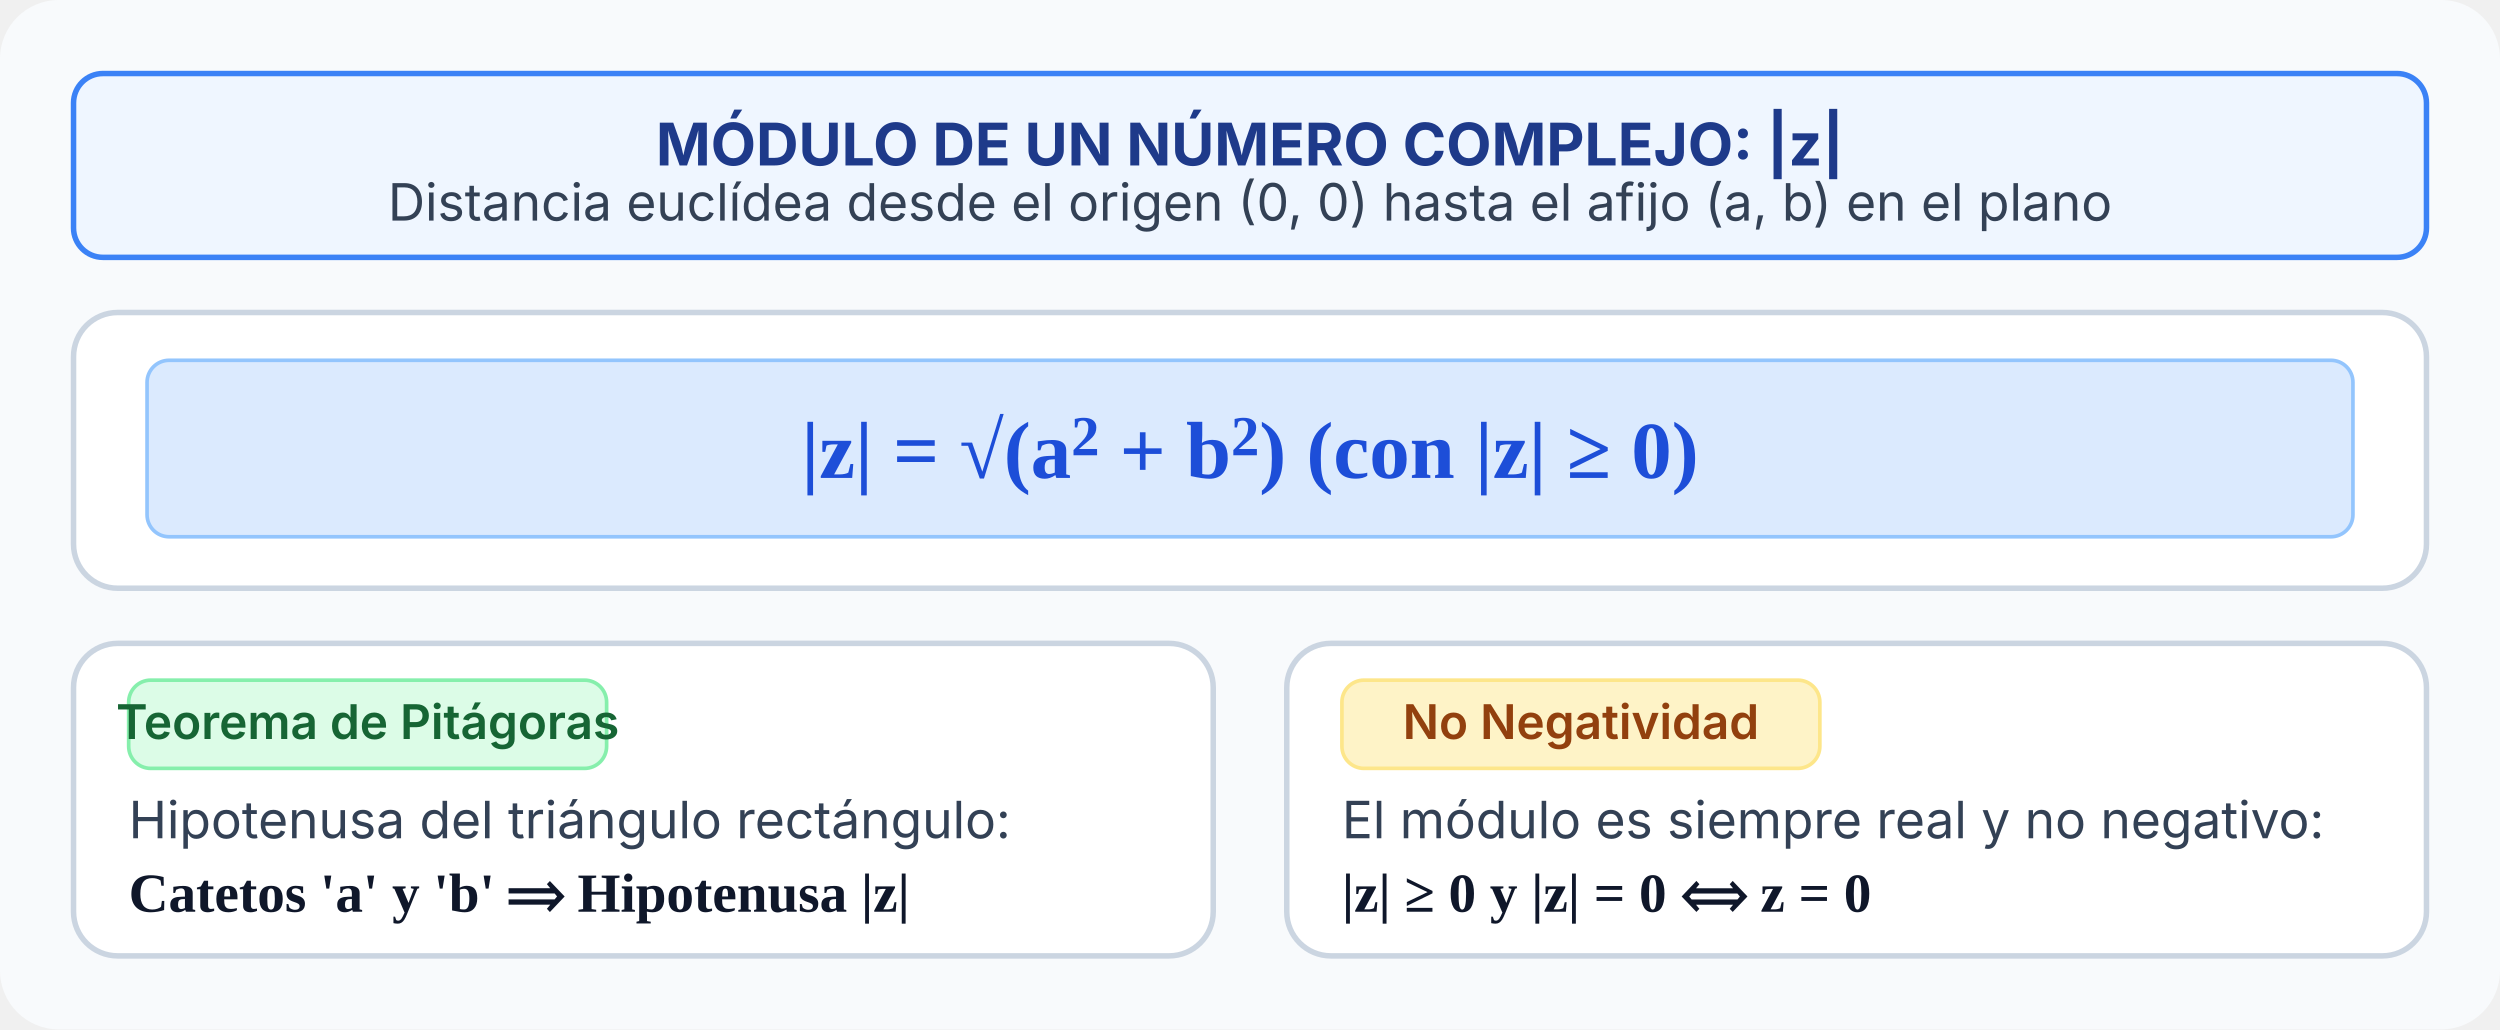
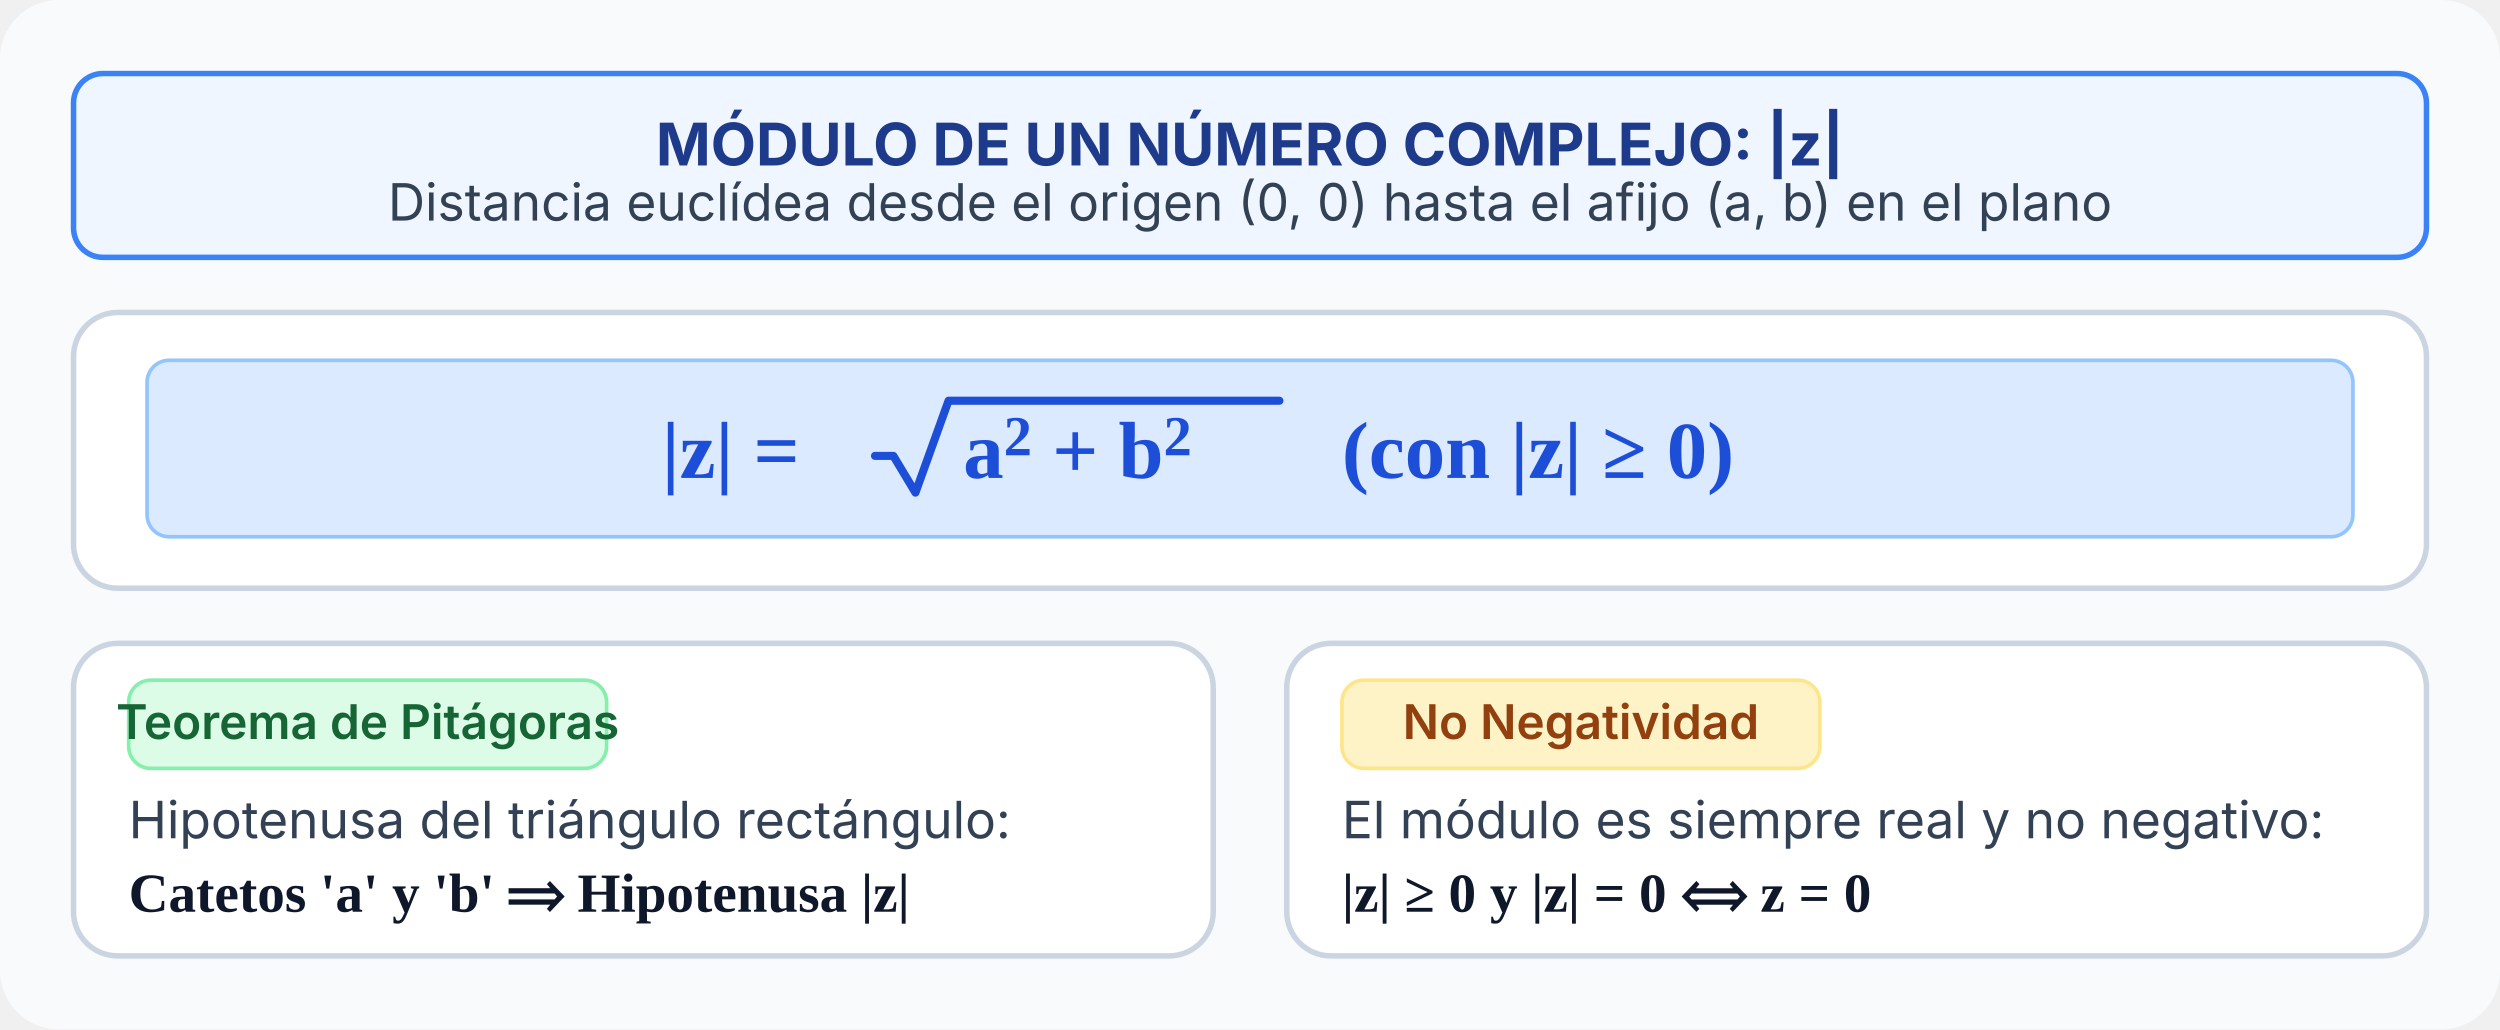
<svg xmlns="http://www.w3.org/2000/svg" viewBox="0 0 680 280" width="100%" height="100%">
  <defs>
    <style>
      .bg { fill: #f8fafc; }
      .card { fill: #ffffff; stroke: #cbd5e1; stroke-width: 1.5; rx: 12; }
      .header-box { fill: #eff6ff; stroke: #3b82f6; stroke-width: 1.5; rx: 8; }
      .title { font-family: system-ui, -apple-system, sans-serif; font-size: 16px; font-weight: 700; fill: #1e3a8a; }
      .text-main { font-family: system-ui, -apple-system, sans-serif; font-size: 14px; fill: #334155; }
      .formula { font-family: "Cambria Math", "Times New Roman", serif; font-size: 22px; font-weight: bold; fill: #1d4ed8; }
      .badge-blue { fill: #dbeafe; stroke: #93c5fd; stroke-width: 1; rx: 6; }
      .badge-green { fill: #dcfce7; stroke: #86efac; stroke-width: 1; rx: 6; }
      .badge-amber { fill: #fef3c7; stroke: #fde68a; stroke-width: 1; rx: 6; }
      .text-green { font-family: system-ui, -apple-system, sans-serif; font-size: 13px; font-weight: 600; fill: #166534; }
      .text-amber { font-family: system-ui, -apple-system, sans-serif; font-size: 13px; font-weight: 600; fill: #92400e; }
      .math-bold { font-family: "Cambria Math", "Times New Roman", serif; font-size: 15px; font-weight: bold; fill: #0f172a; }
    </style>
  </defs>
  <rect width="680" height="280" class="bg" rx="16" />
  <rect x="20" y="20" width="640" height="50" class="header-box" />
  <text x="340" y="45" text-anchor="middle" class="title">MÓDULO DE UN NÚMERO COMPLEJO: |z|</text>
  <text x="340" y="60" text-anchor="middle" class="text-main">Distancia euclídea desde el origen (0, 0) hasta el afijo (a, b) en el plano</text>
  <rect x="20" y="85" width="640" height="75" class="card" />
  <rect x="40" y="98" width="600" height="48" class="badge-blue" />
-   <text x="340" y="130" text-anchor="middle" class="formula">|z| = √(a<tspan baseline-shift="super" font-size="70%">2</tspan> + b<tspan baseline-shift="super" font-size="70%">2</tspan>)    (con |z| ≥ 0)</text>
+   <g>
+     <text x="180" y="130" class="formula">|z| =</text>
+     <path d="M 238,124 L 243,124 L 249,134 L 258,109 L 348,109" fill="none" stroke="#1d4ed8" stroke-width="2.2" stroke-linecap="round" stroke-linejoin="round" />
+     <text x="262" y="130" class="formula">a<tspan baseline-shift="super" font-size="70%">2</tspan> + b<tspan baseline-shift="super" font-size="70%">2</tspan>
+     </text>
+     <text x="365" y="130" class="formula">(con |z| ≥ 0)</text>
+   </g>
  <rect x="20" y="175" width="310" height="85" class="card" />
  <rect x="35" y="185" width="130" height="24" class="badge-green" />
  <text x="100" y="201" text-anchor="middle" class="text-green">Teorema de Pitágoras</text>
  <text x="35" y="228" class="text-main">Hipotenusa del triángulo rectángulo:</text>
  <text x="35" y="248" class="math-bold">Catetos 'a' y 'b'  ⟹  Hipotenusa |z|</text>
  <rect x="350" y="175" width="310" height="85" class="card" />
  <rect x="365" y="185" width="130" height="24" class="badge-amber" />
  <text x="430" y="201" text-anchor="middle" class="text-amber">No Negatividad</text>
  <text x="365" y="228" class="text-main">El módulo es siempre real y no negativo:</text>
  <text x="365" y="248" class="math-bold">|z| ≥ 0  y  |z| = 0  ⟺  z = 0</text>
</svg>
